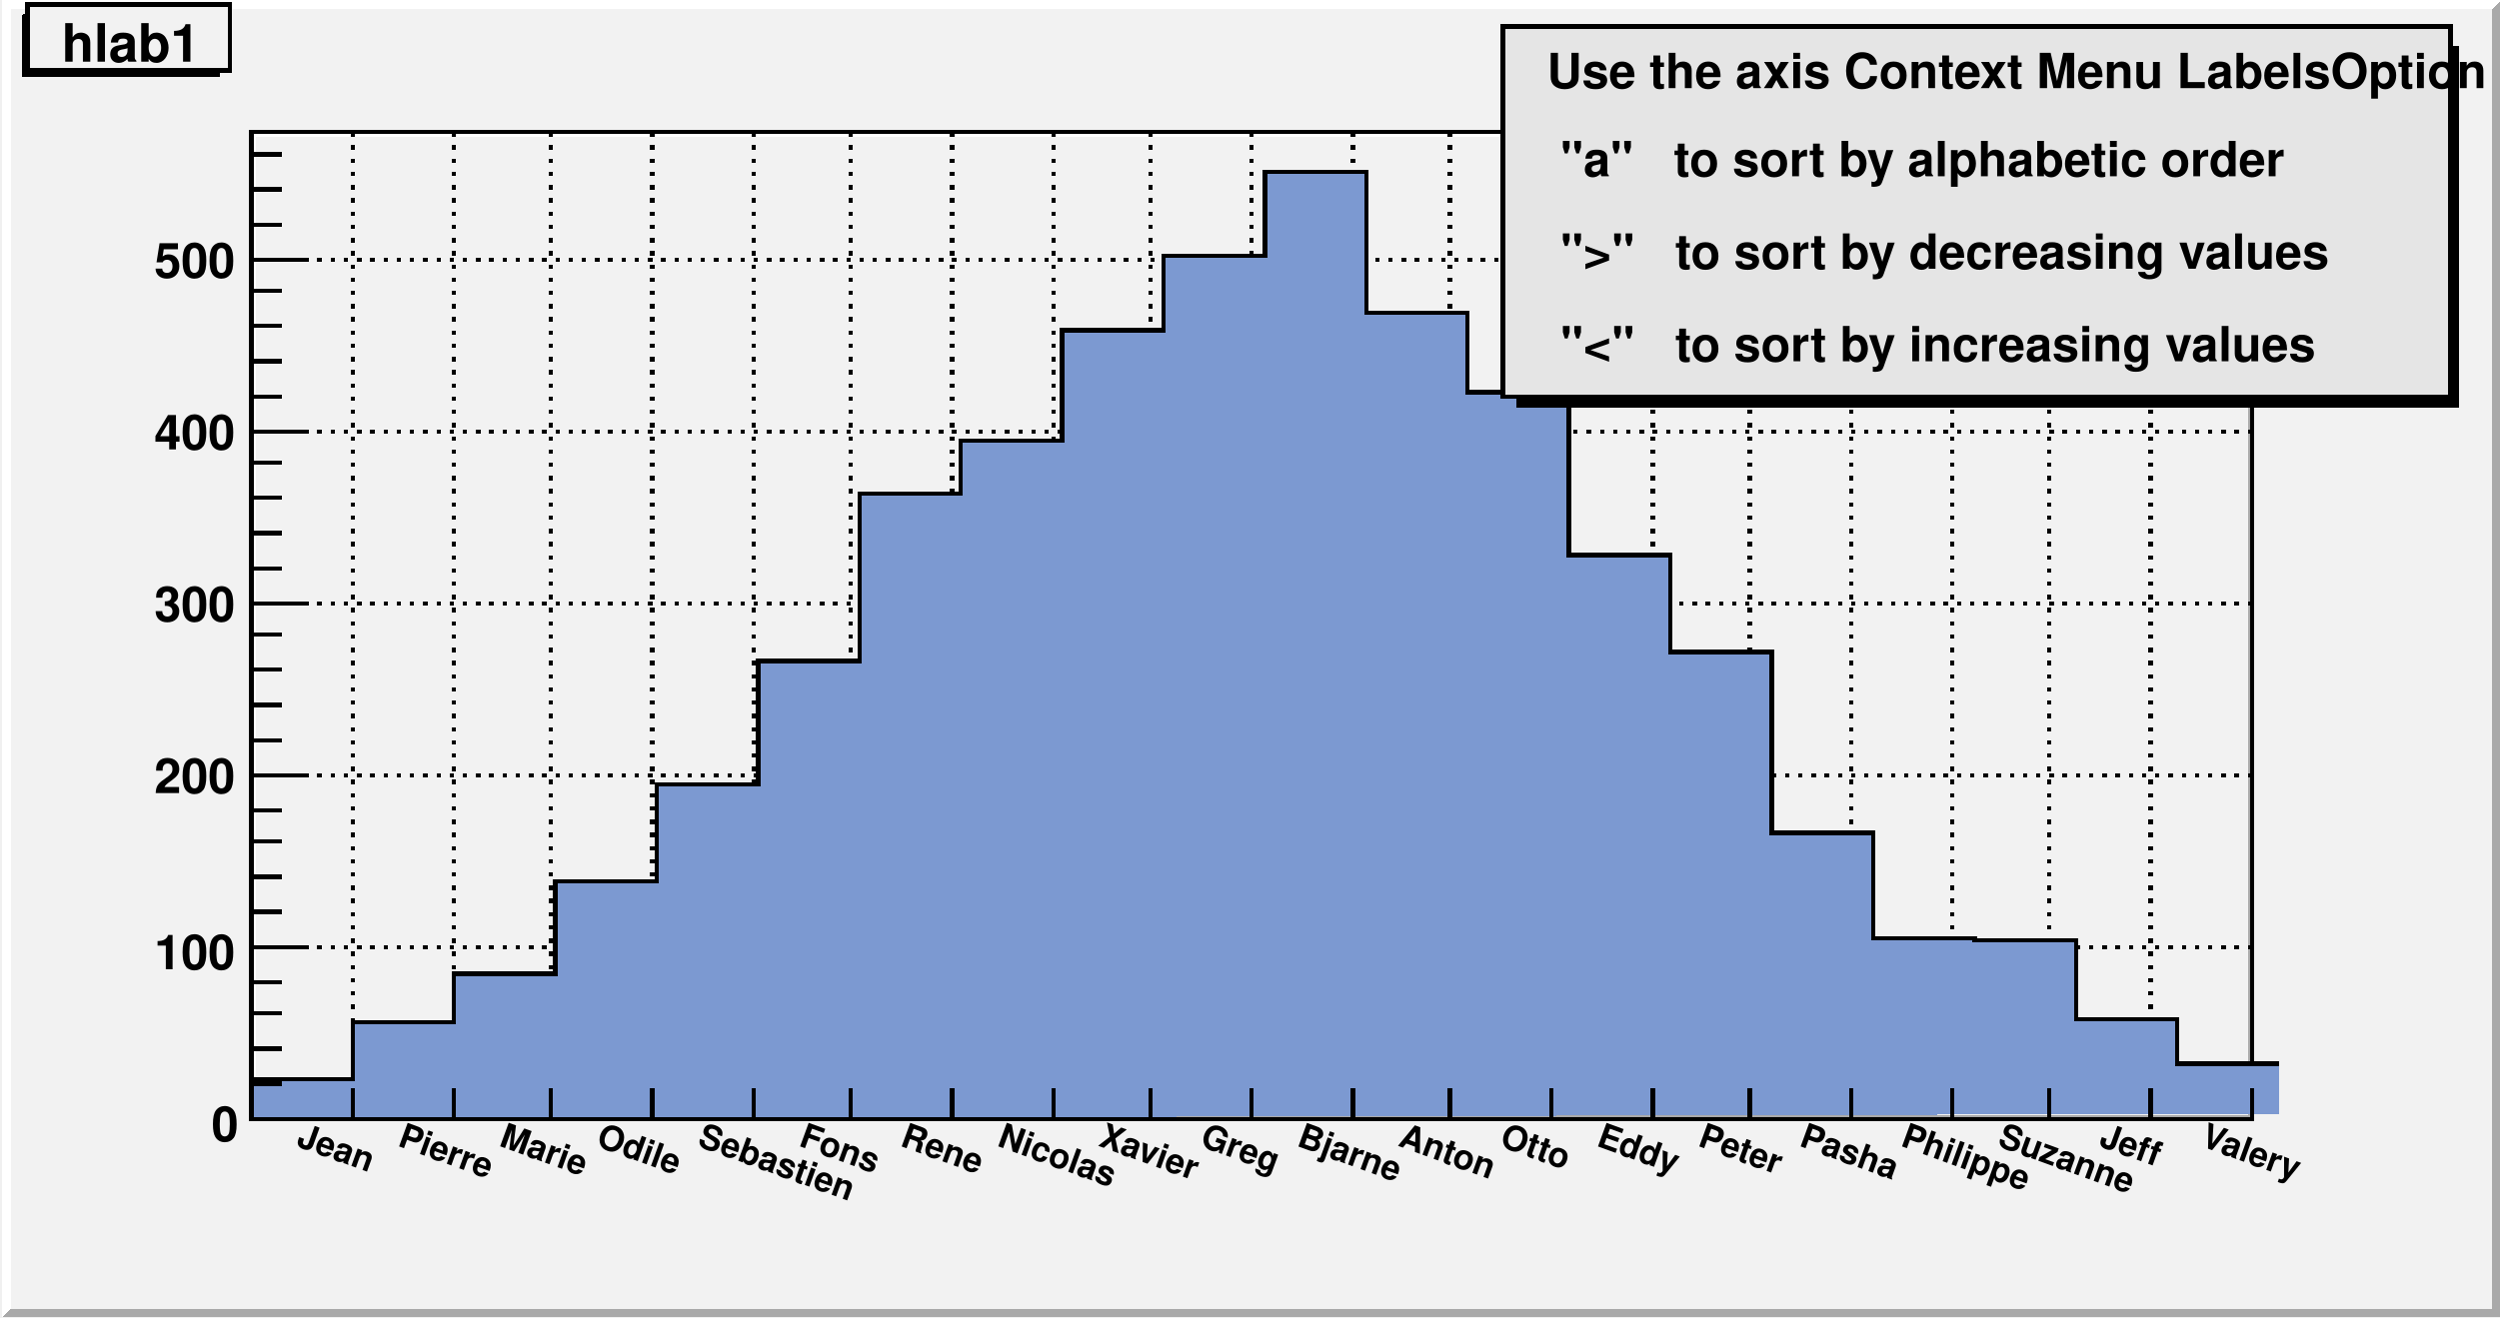
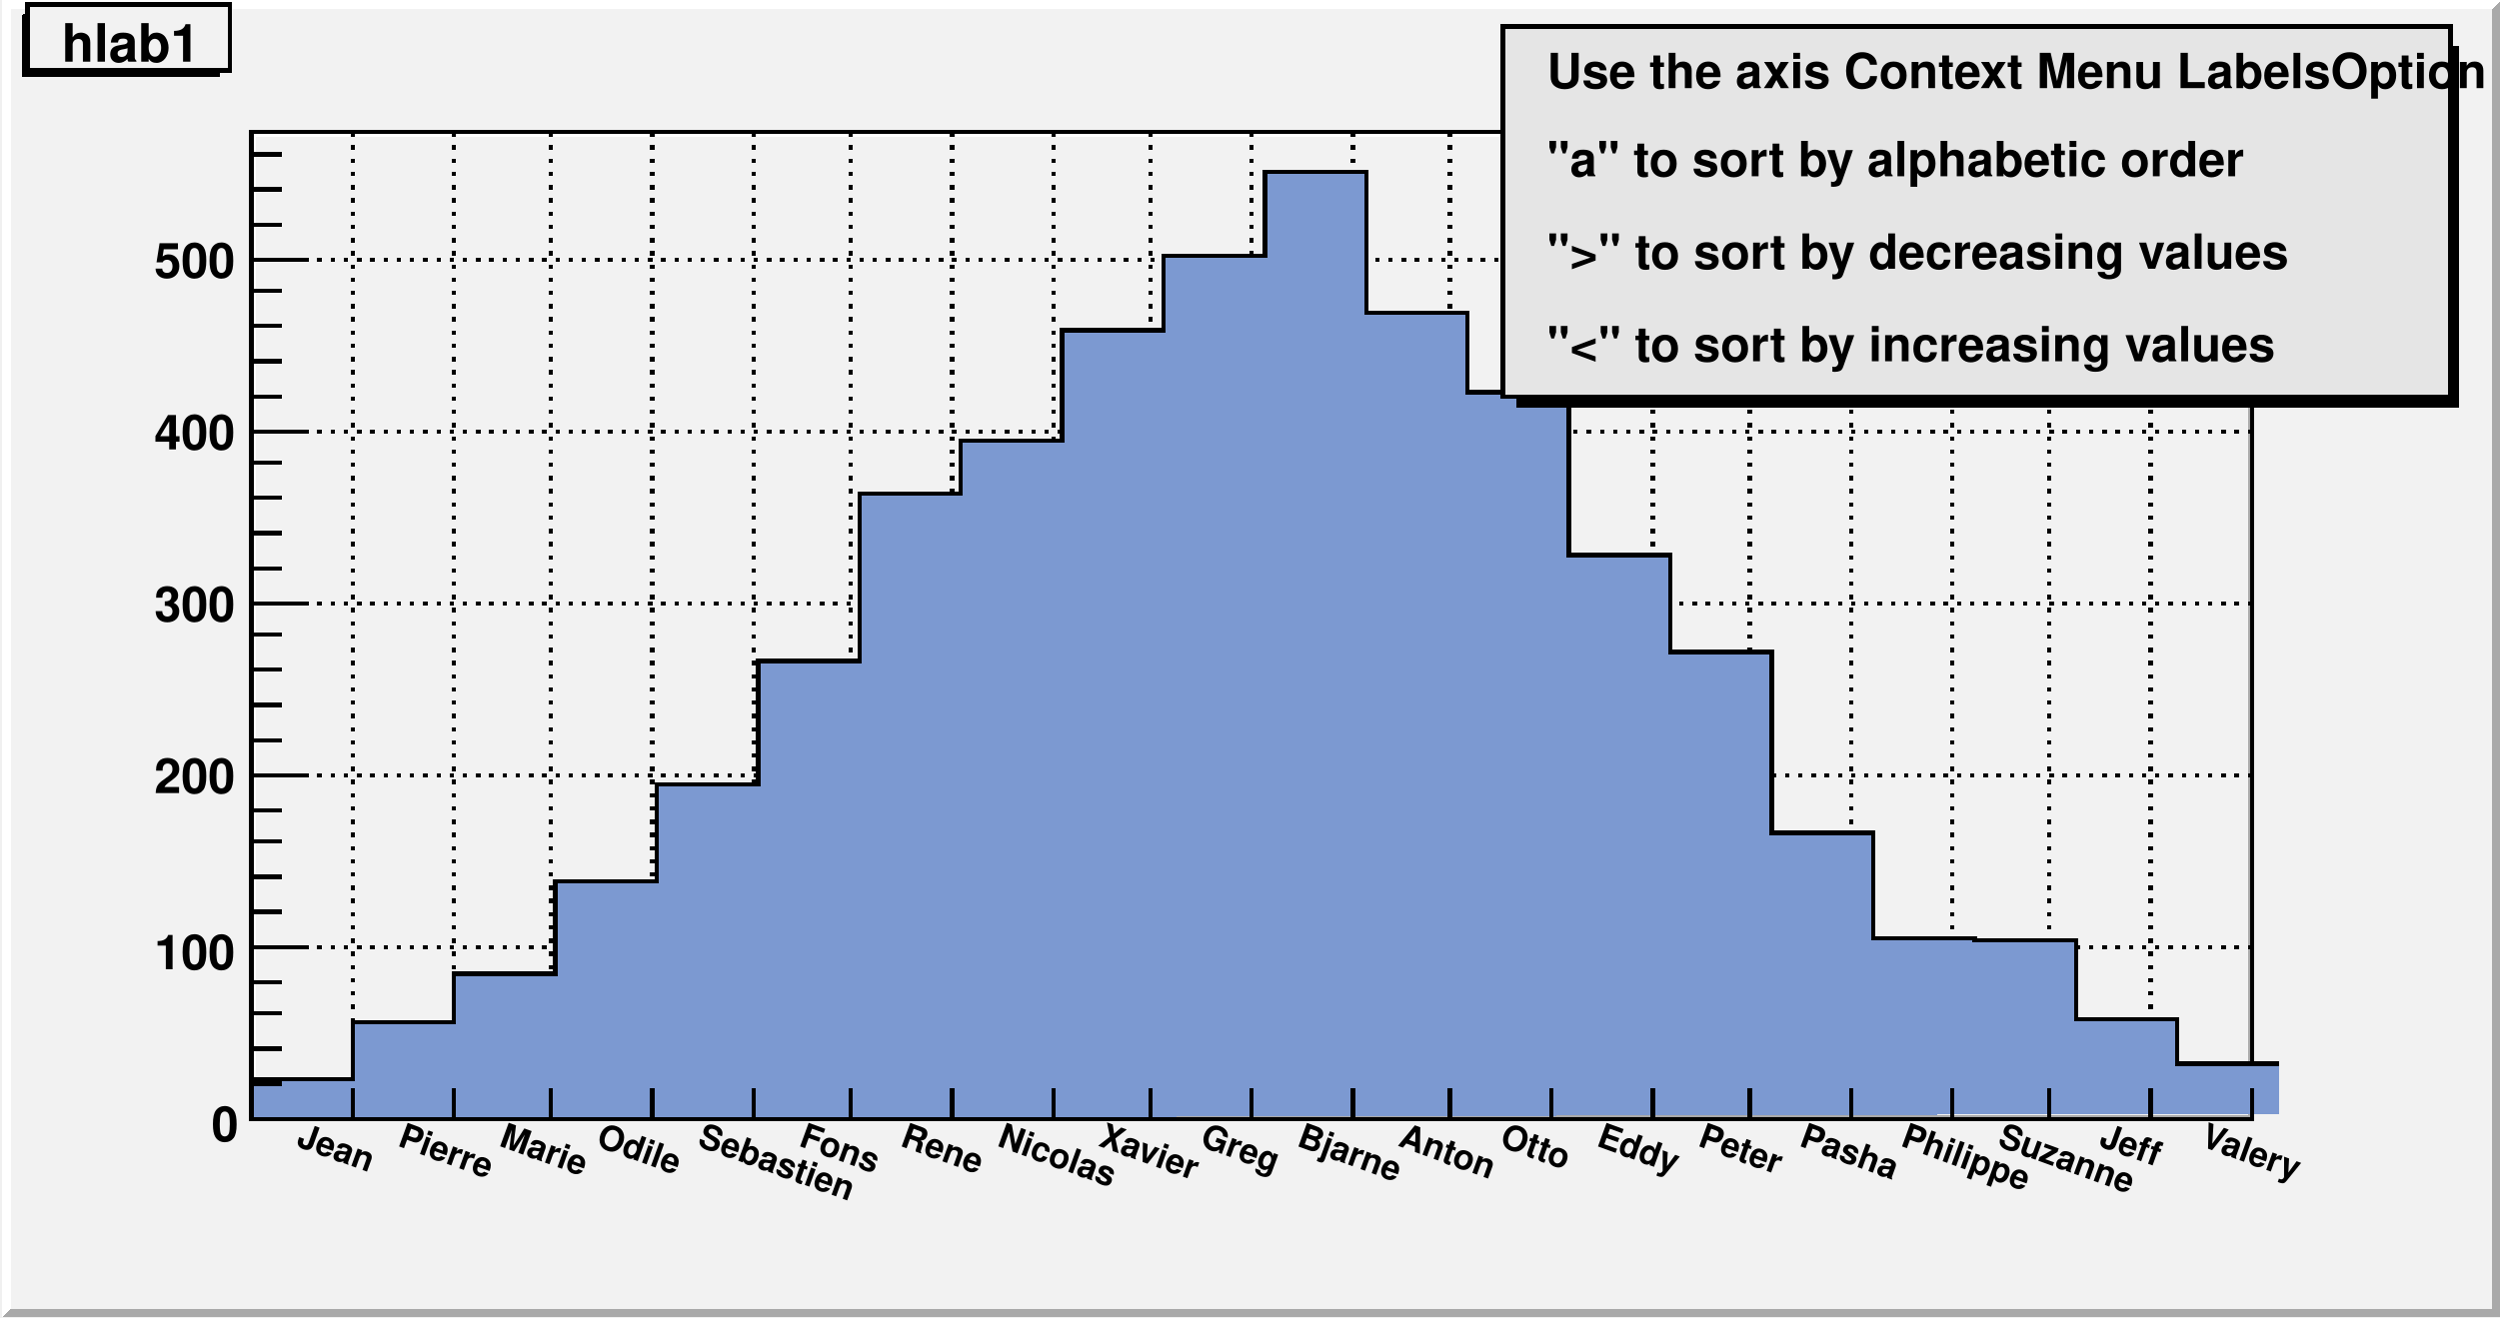
- <svg xmlns="http://www.w3.org/2000/svg" width="567" height="299" viewBox="0 0 567 299" shape-rendering="crispEdges">
-   <rect x="0.500" y="0" width="567" height="299" fill="#f2f2f2" />
-   <path d="M0.500,299l 2.0, -2.0v -295h 563l 2.0, -2.0h -567v 299z" fill="white" />
-   <path d="M0.500,299l 2.0, -2.0h 563v -295l 2.0, -2.0v 299h -567z" fill="#a9a9a9" />
-   <rect x="57" y="30" width="454" height="224" fill="#f2f2f2" />
-   <path d="M57,254l 1.000, -1.000v -222h 452l 1.000, -1.000h -454v 224z" fill="white" />
-   <path d="M57,254l 1.000, -1.000h 452v -222l 1.000, -1.000v 224h -454z" fill="#a9a9a9" />
-   <rect x="57" y="30" width="454" height="224" fill="none" stroke="black" />
-   <path d="M57,254h 454" fill="none" stroke="black" />
-   <path d="M57,30v 224M80,30v 224M103,30v 224M125,30v 224M148,30v 224M171,30v 224M193,30v 224M216,30v 224M239,30v 224M261,30v 224M284,30v 224M307,30v 224M329,30v 224M352,30v 224M375,30v 224M397,30v 224M420,30v 224M443,30v 224M465,30v 224M488,30v  224M511,30v 224" fill="none" stroke="black" stroke-dasharray=" 1.000, 2.0" />
-   <path d="M57,254v -224" fill="none" stroke="black" />
-   <path d="M511,254h -454M511,215h -454M511,176h -454M511,137h -454M511,98h -454M511,59h -454" fill="none" stroke="black" stroke-dasharray=" 1.000, 2.0" />
-   <path d="M57,254v -8.6h 23v -13h 23v -11h 23v -21h 23v -22h 23v -28h 23v -38h 23v -12h 23v -25h 23v -17h 23v -19h 23v 32h 23v 18h 23v 37h 23v 22h 23v 41h 23v 24h 23v 0.391h 23v 18h 23v 10h 23v 11z" fill="#7c99d1" />
-   <path d="M57,245h 23v -13h 23v -11h 23v -21h 23v -22h 23v -28h 23v -38h 23v -12h 23v -25h 23v -17h 23v -19h 23v 32h 23v 18h 23v 37h 23v 22h 23v 41h 23v 24h 23v 0.391h 23v 18h 23v 10h 23" fill="none" stroke="black" />
-   <path d="M57,254h 454" fill="none" stroke="black" />
-   <g transform="rotate(20,67,260)">
-     <text xml:space="preserve" x="67" y="260" fill="black" font-size="7.8" font-family="Helvetica" font-weight="bold">Jean
- </text>
+ <svg xmlns="http://www.w3.org/2000/svg" width="567" height="299" shape-rendering="crispEdges" viewBox="0 0 567 299">
+   <rect width="567" height="299" x=".5" y="0" fill="#f2f2f2" />
+   <path fill="#fff" d="M0.500,299l 2.0, -2.0v -295h 563l 2.0, -2.0h -567v 299z" />
+   <path fill="#a9a9a9" d="M0.500,299l 2.0, -2.0h 563v -295l 2.0, -2.0v 299h -567z" />
+   <rect width="454" height="224" x="57" y="30" fill="#f2f2f2" />
+   <path fill="#fff" d="M57,254l 1.000, -1.000v -222h 452l 1.000, -1.000h -454v 224z" />
+   <path fill="#a9a9a9" d="M57,254l 1.000, -1.000h 452v -222l 1.000, -1.000v 224h -454z" />
+   <rect width="454" height="224" x="57" y="30" fill="none" stroke="#000" />
+   <path fill="none" stroke="#000" d="M57,254h 454" />
+   <path fill="none" stroke="#000" stroke-dasharray="1 2" d="M57,30v 224M80,30v 224M103,30v 224M125,30v 224M148,30v 224M171,30v 224M193,30v 224M216,30v 224M239,30v 224M261,30v 224M284,30v 224M307,30v 224M329,30v 224M352,30v 224M375,30v 224M397,30v 224M420,30v 224M443,30v 224M465,30v 224M488,30v 224M511,30v 224" />
+   <path fill="none" stroke="#000" d="M57,254v -224" />
+   <path fill="none" stroke="#000" stroke-dasharray="1 2" d="M511,254h -454M511,215h -454M511,176h -454M511,137h -454M511,98h -454M511,59h -454" />
+   <path fill="#7c99d1" d="M57,254v -8.6h 23v -13h 23v -11h 23v -21h 23v -22h 23v -28h 23v -38h 23v -12h 23v -25h 23v -17h 23v -19h 23v 32h 23v 18h 23v 37h 23v 22h 23v 41h 23v 24h 23v 0.391h 23v 18h 23v 10h 23v 11z" />
+   <path fill="none" stroke="#000" d="M57,245h 23v -13h 23v -11h 23v -21h 23v -22h 23v -28h 23v -38h 23v -12h 23v -25h 23v -17h 23v -19h 23v 32h 23v 18h 23v 37h 23v 22h 23v 41h 23v 24h 23v 0.391h 23v 18h 23v 10h 23" />
+   <path fill="none" stroke="#000" d="M57,254h 454" />
+   <g>
+     <text x="67" y="260" fill="#000" font-family="Helvetica" font-size="7.8" font-weight="bold" transform="rotate(20,67,260)" xml:space="preserve">Jean</text>
  </g>
-   <g transform="rotate(20,90,260)">
-     <text xml:space="preserve" x="90" y="260" fill="black" font-size="7.8" font-family="Helvetica" font-weight="bold">Pierre
- </text>
+   <g>
+     <text x="90" y="260" fill="#000" font-family="Helvetica" font-size="7.8" font-weight="bold" transform="rotate(20,90,260)" xml:space="preserve">Pierre</text>
  </g>
-   <g transform="rotate(20,113,260)">
-     <text xml:space="preserve" x="113" y="260" fill="black" font-size="7.8" font-family="Helvetica" font-weight="bold">Marie
- </text>
+   <g>
+     <text x="113" y="260" fill="#000" font-family="Helvetica" font-size="7.8" font-weight="bold" transform="rotate(20,113,260)" xml:space="preserve">Marie</text>
  </g>
-   <g transform="rotate(20,135,260)">
-     <text xml:space="preserve" x="135" y="260" fill="black" font-size="7.8" font-family="Helvetica" font-weight="bold">Odile
- </text>
+   <g>
+     <text x="135" y="260" fill="#000" font-family="Helvetica" font-size="7.8" font-weight="bold" transform="rotate(20,135,260)" xml:space="preserve">Odile</text>
  </g>
-   <g transform="rotate(20,158,260)">
-     <text xml:space="preserve" x="158" y="260" fill="black" font-size="7.8" font-family="Helvetica" font-weight="bold">Sebastien
- </text>
+   <g>
+     <text x="158" y="260" fill="#000" font-family="Helvetica" font-size="7.8" font-weight="bold" transform="rotate(20,158,260)" xml:space="preserve">Sebastien</text>
  </g>
-   <g transform="rotate(20,181,260)">
-     <text xml:space="preserve" x="181" y="260" fill="black" font-size="7.8" font-family="Helvetica" font-weight="bold">Fons
- </text>
+   <g>
+     <text x="181" y="260" fill="#000" font-family="Helvetica" font-size="7.8" font-weight="bold" transform="rotate(20,181,260)" xml:space="preserve">Fons</text>
  </g>
-   <g transform="rotate(20,204,260)">
-     <text xml:space="preserve" x="204" y="260" fill="black" font-size="7.8" font-family="Helvetica" font-weight="bold">Rene
- </text>
+   <g>
+     <text x="204" y="260" fill="#000" font-family="Helvetica" font-size="7.8" font-weight="bold" transform="rotate(20,204,260)" xml:space="preserve">Rene</text>
  </g>
-   <g transform="rotate(20,226,260)">
-     <text xml:space="preserve" x="226" y="260" fill="black" font-size="7.8" font-family="Helvetica" font-weight="bold">Nicolas
- </text>
+   <g>
+     <text x="226" y="260" fill="#000" font-family="Helvetica" font-size="7.8" font-weight="bold" transform="rotate(20,226,260)" xml:space="preserve">Nicolas</text>
  </g>
-   <g transform="rotate(20,249,260)">
-     <text xml:space="preserve" x="249" y="260" fill="black" font-size="7.8" font-family="Helvetica" font-weight="bold">Xavier
- </text>
+   <g>
+     <text x="249" y="260" fill="#000" font-family="Helvetica" font-size="7.8" font-weight="bold" transform="rotate(20,249,260)" xml:space="preserve">Xavier</text>
  </g>
-   <g transform="rotate(20,272,260)">
-     <text xml:space="preserve" x="272" y="260" fill="black" font-size="7.8" font-family="Helvetica" font-weight="bold">Greg
- </text>
+   <g>
+     <text x="272" y="260" fill="#000" font-family="Helvetica" font-size="7.8" font-weight="bold" transform="rotate(20,272,260)" xml:space="preserve">Greg</text>
  </g>
-   <g transform="rotate(20,294,260)">
-     <text xml:space="preserve" x="294" y="260" fill="black" font-size="7.8" font-family="Helvetica" font-weight="bold">Bjarne
- </text>
+   <g>
+     <text x="294" y="260" fill="#000" font-family="Helvetica" font-size="7.8" font-weight="bold" transform="rotate(20,294,260)" xml:space="preserve">Bjarne</text>
  </g>
-   <g transform="rotate(20,317,260)">
-     <text xml:space="preserve" x="317" y="260" fill="black" font-size="7.8" font-family="Helvetica" font-weight="bold">Anton
- </text>
+   <g>
+     <text x="317" y="260" fill="#000" font-family="Helvetica" font-size="7.8" font-weight="bold" transform="rotate(20,317,260)" xml:space="preserve">Anton</text>
  </g>
-   <g transform="rotate(20,340,260)">
-     <text xml:space="preserve" x="340" y="260" fill="black" font-size="7.8" font-family="Helvetica" font-weight="bold">Otto
- </text>
+   <g>
+     <text x="340" y="260" fill="#000" font-family="Helvetica" font-size="7.8" font-weight="bold" transform="rotate(20,340,260)" xml:space="preserve">Otto</text>
  </g>
-   <g transform="rotate(20,362,260)">
-     <text xml:space="preserve" x="362" y="260" fill="black" font-size="7.8" font-family="Helvetica" font-weight="bold">Eddy
- </text>
+   <g>
+     <text x="362" y="260" fill="#000" font-family="Helvetica" font-size="7.8" font-weight="bold" transform="rotate(20,362,260)" xml:space="preserve">Eddy</text>
  </g>
-   <g transform="rotate(20,385,260)">
-     <text xml:space="preserve" x="385" y="260" fill="black" font-size="7.8" font-family="Helvetica" font-weight="bold">Peter
- </text>
+   <g>
+     <text x="385" y="260" fill="#000" font-family="Helvetica" font-size="7.8" font-weight="bold" transform="rotate(20,385,260)" xml:space="preserve">Peter</text>
  </g>
-   <g transform="rotate(20,408,260)">
-     <text xml:space="preserve" x="408" y="260" fill="black" font-size="7.8" font-family="Helvetica" font-weight="bold">Pasha
- </text>
+   <g>
+     <text x="408" y="260" fill="#000" font-family="Helvetica" font-size="7.8" font-weight="bold" transform="rotate(20,408,260)" xml:space="preserve">Pasha</text>
  </g>
-   <g transform="rotate(20,431,260)">
-     <text xml:space="preserve" x="431" y="260" fill="black" font-size="7.8" font-family="Helvetica" font-weight="bold">Philippe
- </text>
+   <g>
+     <text x="431" y="260" fill="#000" font-family="Helvetica" font-size="7.8" font-weight="bold" transform="rotate(20,431,260)" xml:space="preserve">Philippe</text>
  </g>
-   <g transform="rotate(20,453,260)">
-     <text xml:space="preserve" x="453" y="260" fill="black" font-size="7.8" font-family="Helvetica" font-weight="bold">Suzanne
- </text>
+   <g>
+     <text x="453" y="260" fill="#000" font-family="Helvetica" font-size="7.8" font-weight="bold" transform="rotate(20,453,260)" xml:space="preserve">Suzanne</text>
  </g>
-   <g transform="rotate(20,476,260)">
-     <text xml:space="preserve" x="476" y="260" fill="black" font-size="7.8" font-family="Helvetica" font-weight="bold">Jeff
- </text>
+   <g>
+     <text x="476" y="260" fill="#000" font-family="Helvetica" font-size="7.8" font-weight="bold" transform="rotate(20,476,260)" xml:space="preserve">Jeff</text>
  </g>
-   <g transform="rotate(20,499,260)">
-     <text xml:space="preserve" x="499" y="260" fill="black" font-size="7.8" font-family="Helvetica" font-weight="bold">Valery
- </text>
+   <g>
+     <text x="499" y="260" fill="#000" font-family="Helvetica" font-size="7.8" font-weight="bold" transform="rotate(20,499,260)" xml:space="preserve">Valery</text>
  </g>
-   <path d="M57,247v 7.2M80,247v 7.2M103,247v 7.2M125,247v 7.2M148,247v 7.2M171,247v 7.2M193,247v 7.2M216,247v 7.2M239,247v 7.2M261,247v 7.2M284,247v 7.2M307,247v 7.2M329,247v 7.2M352,247v 7.2M375,247v 7.2M397,247v 7.2M420,247v 7.2M443,247v 7.2M465,247v  7.2M488,247v 7.2M511,247v 7.2" fill="none" stroke="black" />
-   <path d="M57,254v -224" fill="none" stroke="black" />
-   <path d="M70,254h -13M64,246h -6.4M64,238h -6.4M64,230h -6.4M64,223h -6.4M70,215h -13M64,207h -6.4M64,199h -6.4M64,191h -6.4M64,184h -6.4M70,176h -13M64,168h -6.4M64,160h -6.4M64,152h -6.4M64,144h -6.4M70,137h -13M64,129h -6.4M64,121h -6.4M64,113h  -6.4M64,105h -6.4M70,98h -13M64,90h -6.4M64,82h -6.4M64,74h -6.4M64,66h -6.4M70,59h -13M64,51h -6.4M64,43h -6.4M64,35h -6.4" fill="none" stroke="black" />
-   <text xml:space="preserve" x="48" y="259" fill="black" font-size="11" font-family="Helvetica" font-weight="bold">0
- </text>
-   <text xml:space="preserve" x="35" y="220" fill="black" font-size="11" font-family="Helvetica" font-weight="bold">100
- </text>
-   <text xml:space="preserve" x="35" y="180" fill="black" font-size="11" font-family="Helvetica" font-weight="bold">200
- </text>
-   <text xml:space="preserve" x="35" y="141" fill="black" font-size="11" font-family="Helvetica" font-weight="bold">300
- </text>
-   <text xml:space="preserve" x="35" y="102" fill="black" font-size="11" font-family="Helvetica" font-weight="bold">400
- </text>
-   <text xml:space="preserve" x="35" y="63" fill="black" font-size="11" font-family="Helvetica" font-weight="bold">500
- </text>
-   <rect x="6.2" y="1.5" width="46" height="15" fill="#f2f2f2" />
-   <path d="M4.9,3.4v 14h 45v -1.3h -44v -13z" fill="black" />
-   <path d="M6.2,16v -15h 46v 15h -46z" fill="none" stroke="black" />
-   <text xml:space="preserve" x="14" y="14" fill="black" font-size="12" font-family="Helvetica" font-weight="bold">hlab1
- </text>
-   <rect x="341" y="6.0" width="215" height="84" fill="#e5e5e5" />
-   <path d="M344,90v 2.5h 214v -82h -2.5v 80z" fill="black" />
-   <path d="M341,90v -84h 215v 84h -215z" fill="none" stroke="black" />
-   <text xml:space="preserve" x="351" y="20" fill="black" font-size="11" font-family="Helvetica" font-weight="bold">Use the axis Context Menu LabelsOption
- </text>
-   <text xml:space="preserve" x="351" y="40" fill="black" font-size="11" font-family="Helvetica" font-weight="bold"> "a"   to sort by alphabetic order
- </text>
-   <text xml:space="preserve" x="351" y="61" fill="black" font-size="11" font-family="Helvetica" font-weight="bold"> "&gt;"   to sort by decreasing values
- </text>
-   <text xml:space="preserve" x="351" y="82" fill="black" font-size="11" font-family="Helvetica" font-weight="bold"> "&lt;"   to sort by increasing values
- </text>
-   <rect x="6.2" y="1.5" width="46" height="15" fill="#f2f2f2" />
-   <path d="M4.9,3.4v 14h 45v -1.3h -44v -13z" fill="black" />
-   <path d="M6.2,16v -15h 46v 15h -46z" fill="none" stroke="black" />
-   <text xml:space="preserve" x="14" y="14" fill="black" font-size="12" font-family="Helvetica" font-weight="bold">hlab1
- </text>
+   <path fill="none" stroke="#000" d="M57,247v 7.2M80,247v 7.2M103,247v 7.2M125,247v 7.2M148,247v 7.2M171,247v 7.2M193,247v 7.2M216,247v 7.2M239,247v 7.2M261,247v 7.2M284,247v 7.2M307,247v 7.2M329,247v 7.2M352,247v 7.2M375,247v 7.2M397,247v 7.2M420,247v 7.2M443,247v 7.2M465,247v 7.2M488,247v 7.2M511,247v 7.2" />
+   <path fill="none" stroke="#000" d="M57,254v -224" />
+   <path fill="none" stroke="#000" d="M70,254h -13M64,246h -6.4M64,238h -6.4M64,230h -6.4M64,223h -6.4M70,215h -13M64,207h -6.4M64,199h -6.4M64,191h -6.4M64,184h -6.4M70,176h -13M64,168h -6.4M64,160h -6.4M64,152h -6.4M64,144h -6.4M70,137h -13M64,129h -6.4M64,121h -6.4M64,113h -6.4M64,105h -6.4M70,98h -13M64,90h -6.4M64,82h -6.4M64,74h -6.4M64,66h -6.4M70,59h -13M64,51h -6.4M64,43h -6.4M64,35h -6.4" />
+   <text x="48" y="259" fill="#000" font-family="Helvetica" font-size="11" font-weight="bold" xml:space="preserve">0</text>
+   <text x="35" y="220" fill="#000" font-family="Helvetica" font-size="11" font-weight="bold" xml:space="preserve">100</text>
+   <text x="35" y="180" fill="#000" font-family="Helvetica" font-size="11" font-weight="bold" xml:space="preserve">200</text>
+   <text x="35" y="141" fill="#000" font-family="Helvetica" font-size="11" font-weight="bold" xml:space="preserve">300</text>
+   <text x="35" y="102" fill="#000" font-family="Helvetica" font-size="11" font-weight="bold" xml:space="preserve">400</text>
+   <text x="35" y="63" fill="#000" font-family="Helvetica" font-size="11" font-weight="bold" xml:space="preserve">500</text>
+   <rect width="46" height="15" x="6.2" y="1.5" fill="#f2f2f2" />
+   <path fill="#000" d="M4.9,3.4v 14h 45v -1.3h -44v -13z" />
+   <path fill="none" stroke="#000" d="M6.2,16v -15h 46v 15h -46z" />
+   <text x="14" y="14" fill="#000" font-family="Helvetica" font-size="12" font-weight="bold" xml:space="preserve">hlab1</text>
+   <rect width="215" height="84" x="341" y="6" fill="#e5e5e5" />
+   <path fill="#000" d="M344,90v 2.5h 214v -82h -2.5v 80z" />
+   <path fill="none" stroke="#000" d="M341,90v -84h 215v 84h -215z" />
+   <text x="351" y="20" fill="#000" font-family="Helvetica" font-size="11" font-weight="bold" xml:space="preserve">Use the axis Context Menu LabelsOption</text>
+   <text x="351" y="40" fill="#000" font-family="Helvetica" font-size="11" font-weight="bold" xml:space="preserve">"a" to sort by alphabetic order</text>
+   <text x="351" y="61" fill="#000" font-family="Helvetica" font-size="11" font-weight="bold" xml:space="preserve">"&gt;" to sort by decreasing values</text>
+   <text x="351" y="82" fill="#000" font-family="Helvetica" font-size="11" font-weight="bold" xml:space="preserve">"&lt;" to sort by increasing values</text>
+   <rect width="46" height="15" x="6.2" y="1.5" fill="#f2f2f2" />
+   <path fill="#000" d="M4.9,3.4v 14h 45v -1.3h -44v -13z" />
+   <path fill="none" stroke="#000" d="M6.2,16v -15h 46v 15h -46z" />
+   <text x="14" y="14" fill="#000" font-family="Helvetica" font-size="12" font-weight="bold" xml:space="preserve">hlab1</text>
</svg>
